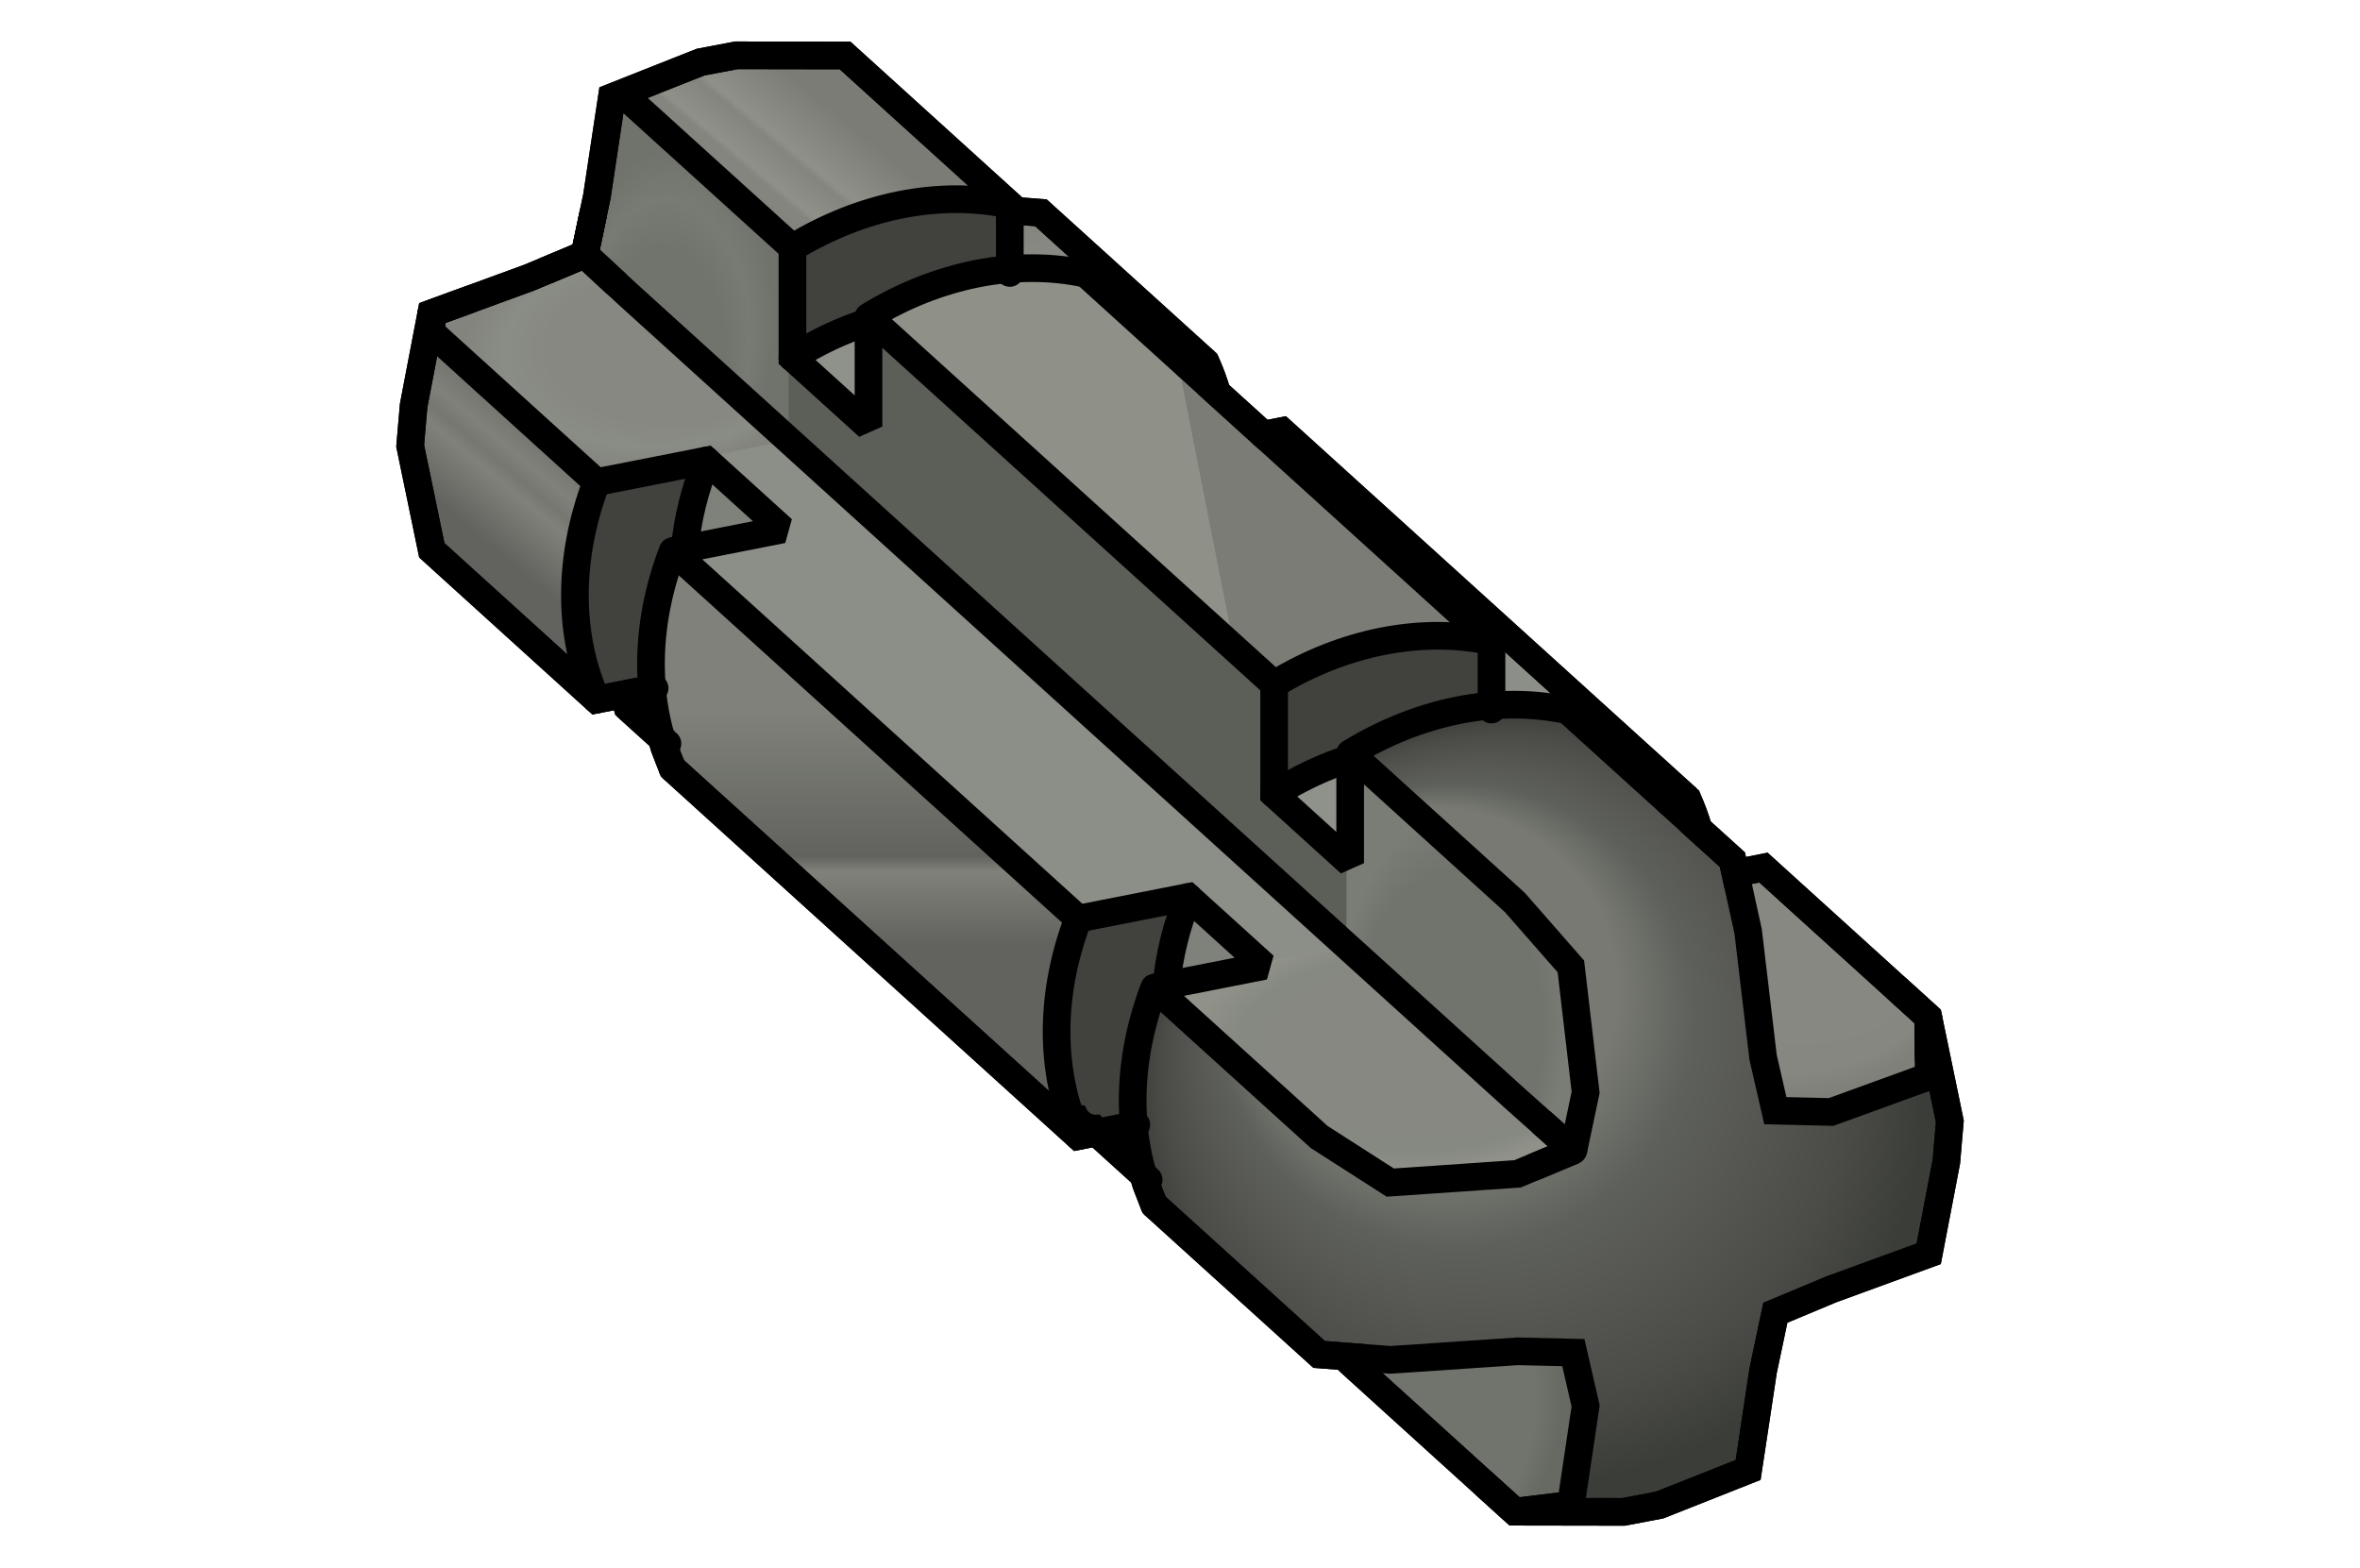
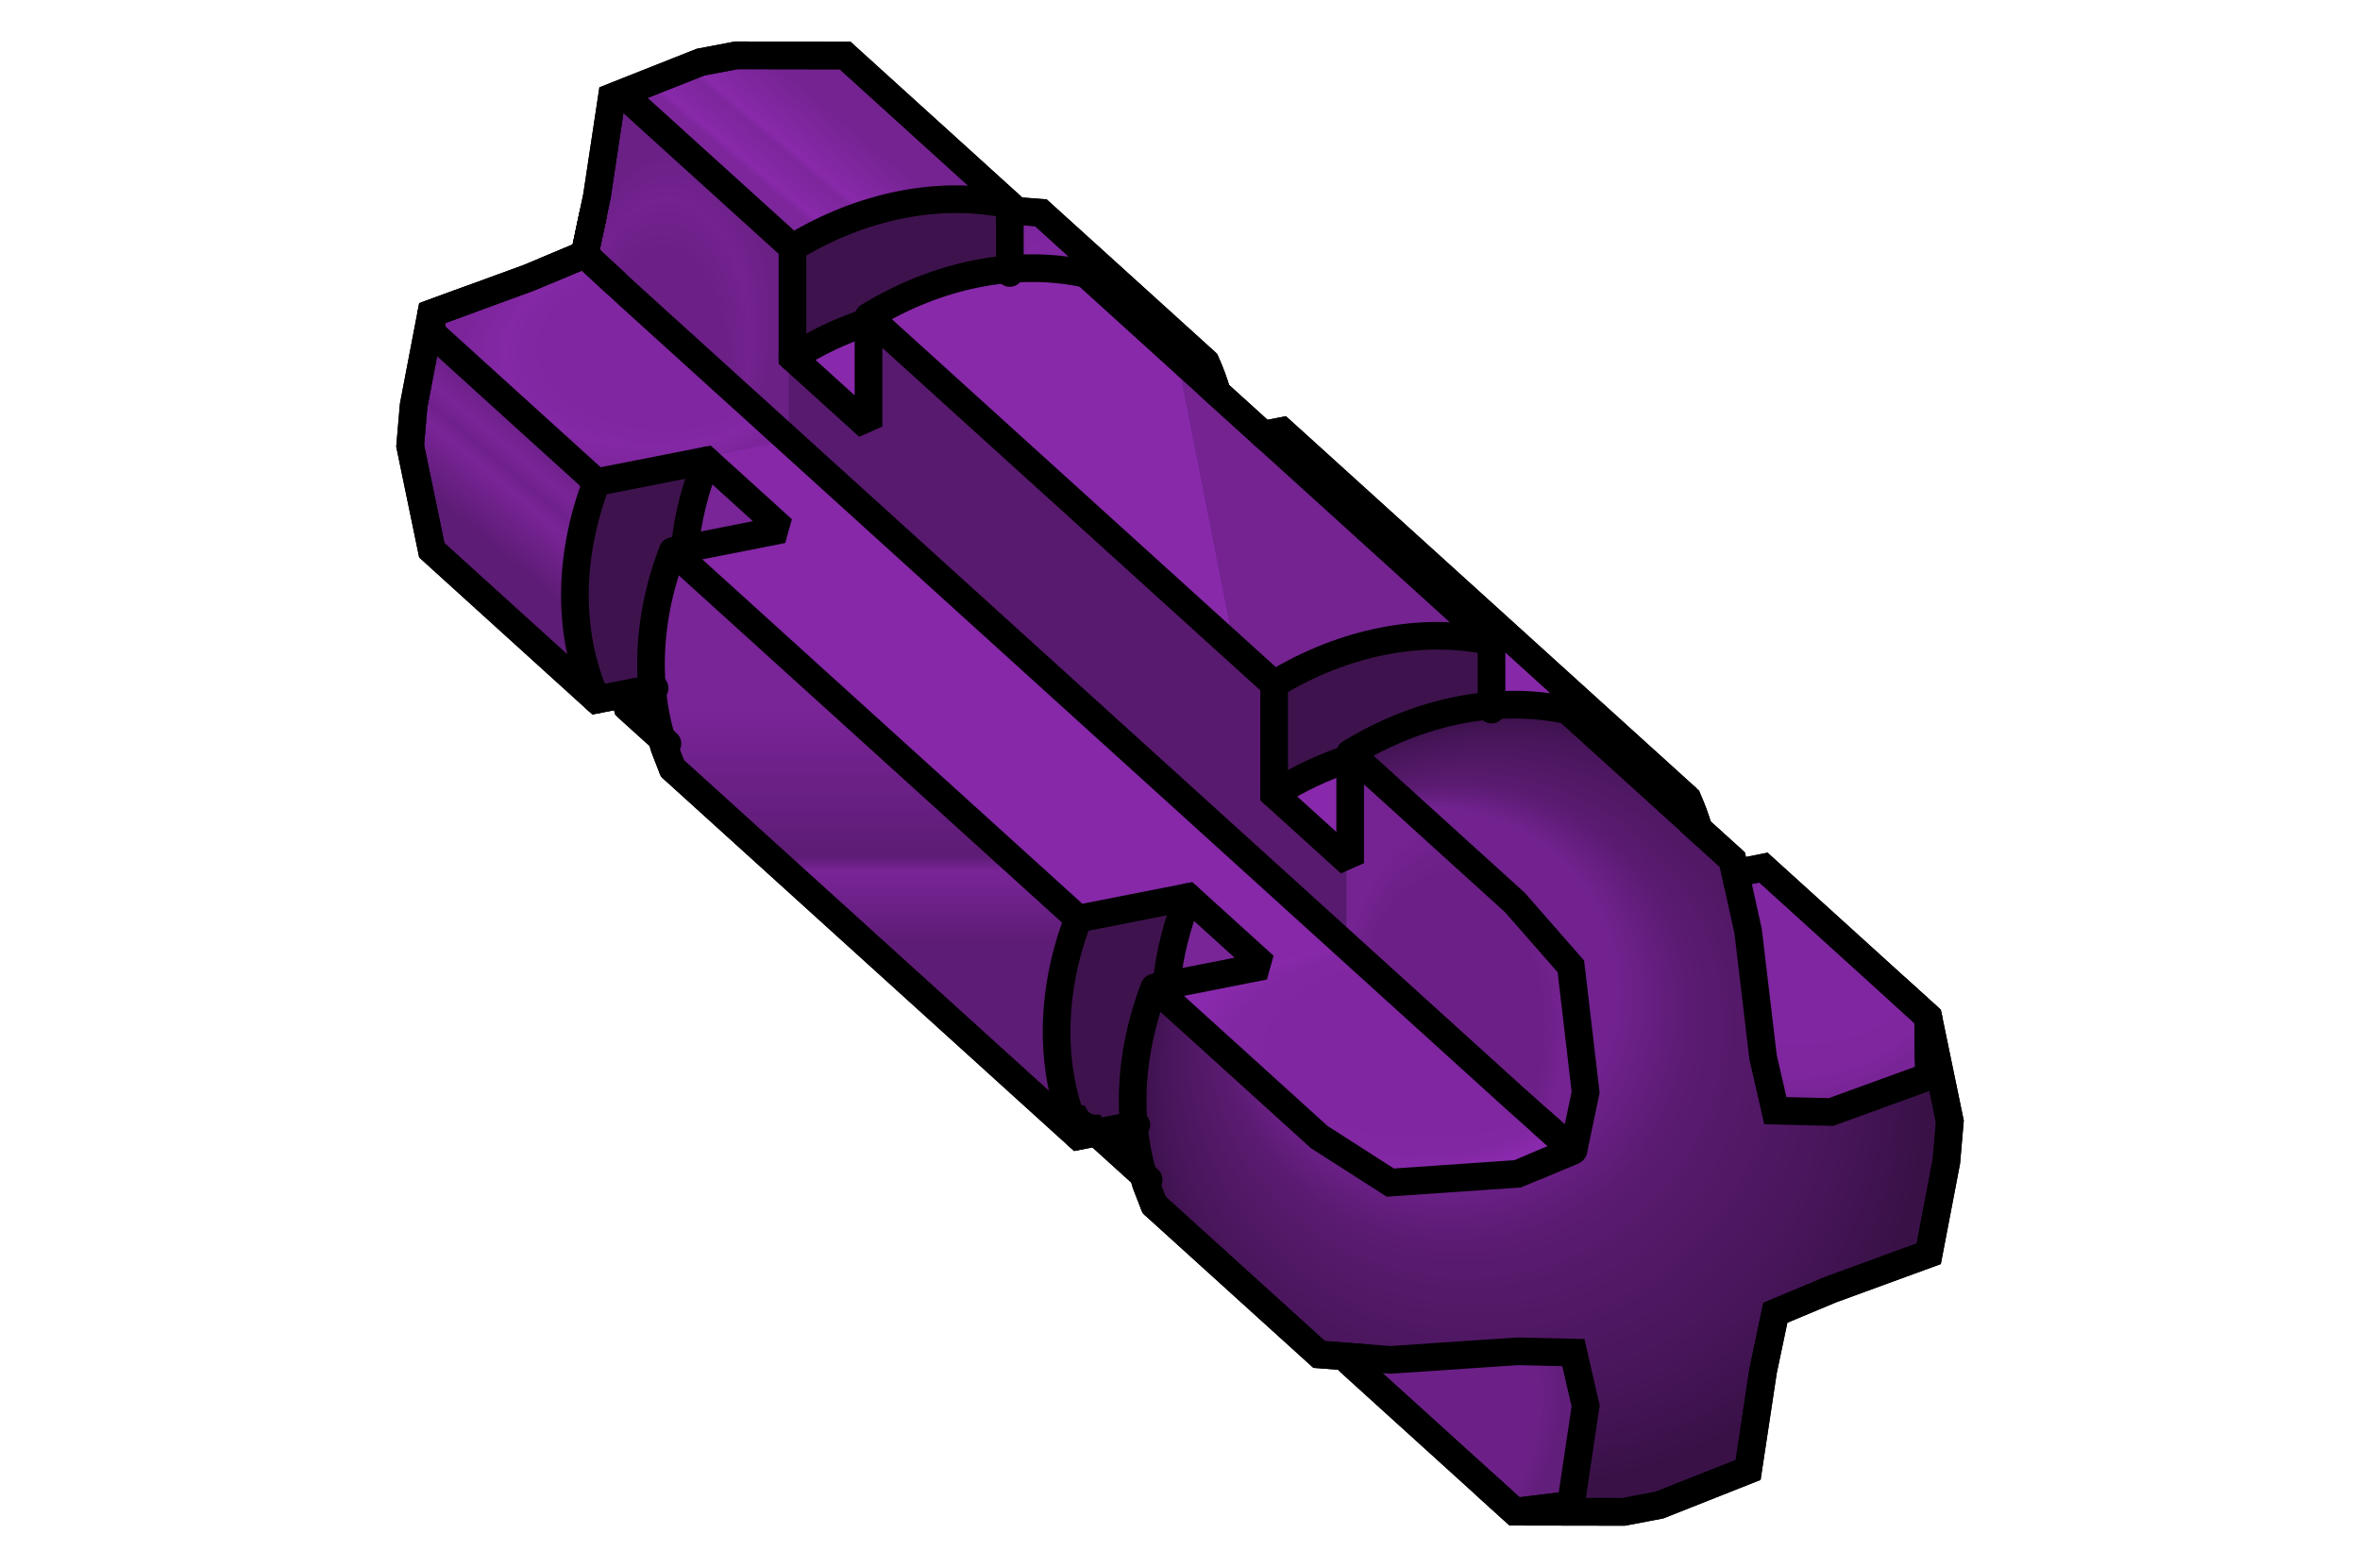
<svg xmlns="http://www.w3.org/2000/svg" viewBox="0 0 256 170" preserveAspectRatio="xMidYMid meet">
  <defs>
    <radialGradient id="g0" gradientUnits="userSpaceOnUse" cx="0" cy="0" r="1" fx="-0.195" fy="0.672" gradientTransform="matrix(15.94 0 0 30.71 74.69 71.23)">
-       <stop offset="0.0%" stop-color="#71736d" />
-       <stop offset="43.8%" stop-color="#71736d" />
-       <stop offset="56.2%" stop-color="#6e706a" />
-       <stop offset="68.8%" stop-color="#6c6e68" />
-       <stop offset="81.2%" stop-color="#5f615c" />
-       <stop offset="100.0%" stop-color="#5f615c" />
+       <stop offset="0.0%" stop-color="#6c2087" />
+       <stop offset="43.8%" stop-color="#6c2087" />
+       <stop offset="56.2%" stop-color="#692083" />
+       <stop offset="68.8%" stop-color="#671f81" />
+       <stop offset="81.2%" stop-color="#5b1b72" />
+       <stop offset="100.0%" stop-color="#5b1b72" />
    </radialGradient>
    <radialGradient id="g1" gradientUnits="userSpaceOnUse" cx="0" cy="0" r="1" fx="0.692" fy="-0.107" gradientTransform="matrix(30.95 0 0 14.28 108.06 32.98)">
-       <stop offset="0.0%" stop-color="#868881" />
-       <stop offset="31.2%" stop-color="#868881" />
-       <stop offset="43.8%" stop-color="#868881" />
-       <stop offset="68.8%" stop-color="#82847d" />
-       <stop offset="81.2%" stop-color="#81837c" />
-       <stop offset="93.8%" stop-color="#787a73" />
-       <stop offset="100.0%" stop-color="#787a73" />
+       <stop offset="0.0%" stop-color="#7f26a0" />
+       <stop offset="31.2%" stop-color="#7f26a0" />
+       <stop offset="43.8%" stop-color="#7f26a0" />
+       <stop offset="68.8%" stop-color="#7c259b" />
+       <stop offset="81.2%" stop-color="#7b259a" />
+       <stop offset="93.8%" stop-color="#72228f" />
+       <stop offset="100.0%" stop-color="#72228f" />
    </radialGradient>
    <radialGradient id="g2" gradientUnits="userSpaceOnUse" cx="0" cy="0" r="1" fx="0.607" fy="-0.348" gradientTransform="matrix(23.48 0 0 14.80 66.37 39.95)">
-       <stop offset="0.0%" stop-color="#868881" />
-       <stop offset="43.8%" stop-color="#868881" />
-       <stop offset="56.2%" stop-color="#868881" />
-       <stop offset="68.8%" stop-color="#8a8d85" />
-       <stop offset="81.2%" stop-color="#82847d" />
-       <stop offset="100.0%" stop-color="#82847d" />
+       <stop offset="0.0%" stop-color="#7f26a0" />
+       <stop offset="43.8%" stop-color="#7f26a0" />
+       <stop offset="56.2%" stop-color="#7f26a0" />
+       <stop offset="68.8%" stop-color="#8428a5" />
+       <stop offset="81.2%" stop-color="#7c259b" />
+       <stop offset="100.0%" stop-color="#7c259b" />
    </radialGradient>
    <radialGradient id="g3" gradientUnits="userSpaceOnUse" cx="0" cy="0" r="1" fx="-0.333" fy="0.616" gradientTransform="matrix(15.94 0 0 26.56 74.69 29.33)">
-       <stop offset="0.0%" stop-color="#71736d" />
-       <stop offset="43.8%" stop-color="#71736d" />
-       <stop offset="56.2%" stop-color="#787a74" />
-       <stop offset="68.8%" stop-color="#70726c" />
-       <stop offset="100.0%" stop-color="#70726c" />
+       <stop offset="0.0%" stop-color="#6c2087" />
+       <stop offset="43.8%" stop-color="#6c2087" />
+       <stop offset="56.2%" stop-color="#73228f" />
+       <stop offset="68.8%" stop-color="#6b2086" />
+       <stop offset="100.0%" stop-color="#6b2086" />
    </radialGradient>
    <linearGradient id="g4" gradientUnits="userSpaceOnUse" x1="88.18" y1="7.23" x2="46.51" y2="57.14">
-       <stop offset="0.0%" stop-color="#7a7c75" />
-       <stop offset="3.4%" stop-color="#7a7c75" />
-       <stop offset="12.9%" stop-color="#8f9189" />
-       <stop offset="14.0%" stop-color="#83857e" />
-       <stop offset="19.2%" stop-color="#8f9189" />
-       <stop offset="20.2%" stop-color="#83857e" />
-       <stop offset="77.8%" stop-color="#757770" />
-       <stop offset="81.4%" stop-color="#7f817a" />
-       <stop offset="84.2%" stop-color="#757770" />
-       <stop offset="86.5%" stop-color="#7f817a" />
-       <stop offset="95.8%" stop-color="#62635e" />
-       <stop offset="100.0%" stop-color="#62635e" />
+       <stop offset="0.0%" stop-color="#742391" />
+       <stop offset="3.4%" stop-color="#742391" />
+       <stop offset="12.9%" stop-color="#8829aa" />
+       <stop offset="14.0%" stop-color="#7d269c" />
+       <stop offset="19.2%" stop-color="#8829aa" />
+       <stop offset="20.2%" stop-color="#7d269c" />
+       <stop offset="77.8%" stop-color="#6f218b" />
+       <stop offset="81.4%" stop-color="#792497" />
+       <stop offset="84.2%" stop-color="#6f218b" />
+       <stop offset="86.5%" stop-color="#792497" />
+       <stop offset="95.8%" stop-color="#5d1c75" />
+       <stop offset="100.0%" stop-color="#5d1c75" />
    </linearGradient>
    <linearGradient id="g6" gradientUnits="userSpaceOnUse" x1="79.52" y1="59.03" x2="79.52" y2="72.26">
-       <stop offset="0.0%" stop-color="#7f827a" />
-       <stop offset="12.1%" stop-color="#7f827a" />
-       <stop offset="90.4%" stop-color="#61635d" />
-       <stop offset="100.0%" stop-color="#61635d" />
+       <stop offset="0.0%" stop-color="#792598" />
+       <stop offset="12.1%" stop-color="#792598" />
+       <stop offset="90.4%" stop-color="#5c1c74" />
+       <stop offset="100.0%" stop-color="#5c1c74" />
    </linearGradient>
    <linearGradient id="g8" gradientUnits="userSpaceOnUse" x1="110.75" y1="37.22" x2="92.85" y2="40.75">
-       <stop offset="0.0%" stop-color="#797b74" />
-       <stop offset="33.2%" stop-color="#797b74" />
-       <stop offset="65.0%" stop-color="#8f928a" />
-       <stop offset="100.0%" stop-color="#8f928a" />
+       <stop offset="0.0%" stop-color="#732390" />
+       <stop offset="33.2%" stop-color="#732390" />
+       <stop offset="65.0%" stop-color="#8829ab" />
+       <stop offset="100.0%" stop-color="#8829ab" />
    </linearGradient>
    <linearGradient id="g10" gradientUnits="userSpaceOnUse" x1="137.80" y1="48.86" x2="114.26" y2="53.50">
-       <stop offset="0.0%" stop-color="#7a7c75" />
-       <stop offset="33.2%" stop-color="#7a7c75" />
-       <stop offset="33.4%" stop-color="#8f9189" />
-       <stop offset="100.0%" stop-color="#8f9189" />
+       <stop offset="0.0%" stop-color="#742391" />
+       <stop offset="33.2%" stop-color="#742391" />
+       <stop offset="33.4%" stop-color="#8829aa" />
+       <stop offset="100.0%" stop-color="#8829aa" />
    </linearGradient>
    <linearGradient id="g11" gradientUnits="userSpaceOnUse" x1="93.79" y1="102.40" x2="93.79" y2="77.16">
-       <stop offset="0.0%" stop-color="#62635e" />
-       <stop offset="31.2%" stop-color="#7f817a" />
-       <stop offset="37.7%" stop-color="#62635e" />
-       <stop offset="100.0%" stop-color="#7f817a" />
+       <stop offset="0.0%" stop-color="#5d1c75" />
+       <stop offset="31.2%" stop-color="#792497" />
+       <stop offset="37.7%" stop-color="#5d1c75" />
+       <stop offset="100.0%" stop-color="#792497" />
    </linearGradient>
    <linearGradient id="g13" gradientUnits="userSpaceOnUse" x1="131.77" y1="106.38" x2="131.77" y2="119.62">
-       <stop offset="0.0%" stop-color="#7f827a" />
-       <stop offset="12.1%" stop-color="#7f827a" />
-       <stop offset="90.4%" stop-color="#61635d" />
-       <stop offset="100.0%" stop-color="#61635d" />
+       <stop offset="0.0%" stop-color="#792598" />
+       <stop offset="12.1%" stop-color="#792598" />
+       <stop offset="90.4%" stop-color="#5c1c74" />
+       <stop offset="100.0%" stop-color="#5c1c74" />
    </linearGradient>
    <linearGradient id="g14" gradientUnits="userSpaceOnUse" x1="163.00" y1="84.58" x2="145.10" y2="88.11">
-       <stop offset="0.0%" stop-color="#797b74" />
-       <stop offset="33.2%" stop-color="#797b74" />
-       <stop offset="65.0%" stop-color="#8f928a" />
-       <stop offset="100.0%" stop-color="#8f928a" />
+       <stop offset="0.0%" stop-color="#732390" />
+       <stop offset="33.2%" stop-color="#732390" />
+       <stop offset="65.0%" stop-color="#8829ab" />
+       <stop offset="100.0%" stop-color="#8829ab" />
    </linearGradient>
    <radialGradient id="g15" gradientUnits="userSpaceOnUse" cx="0" cy="0" r="1" fx="-0.372" fy="0.593" gradientTransform="matrix(18.06 0 0 26.48 159.23 145.26)">
-       <stop offset="0.0%" stop-color="#71736d" />
-       <stop offset="31.2%" stop-color="#71736d" />
-       <stop offset="43.8%" stop-color="#71736d" />
-       <stop offset="56.2%" stop-color="#71736d" />
-       <stop offset="68.8%" stop-color="#676963" />
-       <stop offset="100.0%" stop-color="#676963" />
+       <stop offset="0.0%" stop-color="#6c2087" />
+       <stop offset="31.2%" stop-color="#6c2087" />
+       <stop offset="43.8%" stop-color="#6c2087" />
+       <stop offset="56.2%" stop-color="#6c2087" />
+       <stop offset="68.8%" stop-color="#621e7b" />
+       <stop offset="100.0%" stop-color="#621e7b" />
    </radialGradient>
    <radialGradient id="g16" gradientUnits="userSpaceOnUse" cx="0" cy="0" r="1" fx="0.540" fy="-0.445" gradientTransform="matrix(24.02 0 0 16.25 189.63 107.37)">
-       <stop offset="0.0%" stop-color="#868881" />
-       <stop offset="31.2%" stop-color="#868881" />
-       <stop offset="43.8%" stop-color="#868881" />
-       <stop offset="68.8%" stop-color="#858780" />
-       <stop offset="81.2%" stop-color="#7e8079" />
-       <stop offset="100.0%" stop-color="#7e8079" />
+       <stop offset="0.0%" stop-color="#7f26a0" />
+       <stop offset="31.2%" stop-color="#7f26a0" />
+       <stop offset="43.8%" stop-color="#7f26a0" />
+       <stop offset="68.8%" stop-color="#7f269f" />
+       <stop offset="81.2%" stop-color="#782496" />
+       <stop offset="100.0%" stop-color="#782496" />
    </radialGradient>
    <radialGradient id="g17" gradientUnits="userSpaceOnUse" cx="0" cy="0" r="1" fx="-0.460" fy="-0.528" gradientTransform="matrix(45.59 0 0 44.73 167.19 120.52)">
-       <stop offset="0.0%" stop-color="#777972" />
-       <stop offset="43.8%" stop-color="#777972" />
-       <stop offset="56.2%" stop-color="#5e605b" />
-       <stop offset="68.8%" stop-color="#555651" />
-       <stop offset="81.2%" stop-color="#4b4c48" />
-       <stop offset="93.8%" stop-color="#3b3d39" />
-       <stop offset="100.0%" stop-color="#3b3d39" />
+       <stop offset="0.0%" stop-color="#71228e" />
+       <stop offset="43.8%" stop-color="#71228e" />
+       <stop offset="56.2%" stop-color="#5a1b71" />
+       <stop offset="68.8%" stop-color="#511865" />
+       <stop offset="81.2%" stop-color="#471559" />
+       <stop offset="93.8%" stop-color="#391147" />
+       <stop offset="100.0%" stop-color="#391147" />
    </radialGradient>
    <radialGradient id="g18" gradientUnits="userSpaceOnUse" cx="0" cy="0" r="1" fx="0.625" fy="-0.316" gradientTransform="matrix(28.08 0 0 15.65 147.94 115.61)">
-       <stop offset="0.0%" stop-color="#868881" />
-       <stop offset="31.2%" stop-color="#868881" />
-       <stop offset="56.2%" stop-color="#868881" />
-       <stop offset="68.8%" stop-color="#868981" />
-       <stop offset="81.2%" stop-color="#90928a" />
-       <stop offset="100.0%" stop-color="#90928a" />
+       <stop offset="0.0%" stop-color="#7f26a0" />
+       <stop offset="31.2%" stop-color="#7f26a0" />
+       <stop offset="56.2%" stop-color="#7f26a0" />
+       <stop offset="68.8%" stop-color="#8027a1" />
+       <stop offset="81.2%" stop-color="#8929ac" />
+       <stop offset="100.0%" stop-color="#8929ac" />
    </radialGradient>
    <radialGradient id="g19" gradientUnits="userSpaceOnUse" cx="0" cy="0" r="1" fx="-0.260" fy="0.650" gradientTransform="matrix(18.06 0 0 30.48 159.23 103.25)">
-       <stop offset="0.0%" stop-color="#71736d" />
-       <stop offset="31.2%" stop-color="#71736d" />
-       <stop offset="56.2%" stop-color="#71736d" />
-       <stop offset="68.8%" stop-color="#7a7d76" />
-       <stop offset="100.0%" stop-color="#7a7d76" />
+       <stop offset="0.0%" stop-color="#6c2087" />
+       <stop offset="31.2%" stop-color="#6c2087" />
+       <stop offset="56.2%" stop-color="#6c2087" />
+       <stop offset="68.8%" stop-color="#752392" />
+       <stop offset="100.0%" stop-color="#752392" />
    </radialGradient>
  </defs>
  <g stroke-linejoin="round">
    <path d="M 70.74 74.70 L 68.08 75.23 L 67.76 75.29 L 68.08 76.75 L 71.75 80.07 A 34.02 27.94 132.19 0 1 70.74 74.70 Z" fill="url(#g0)" fill-rule="evenodd" stroke="url(#g0)" stroke-width="0.8" />
    <path d="M 109.55 22.82 L 109.55 23.74 L 109.55 29.20 A 34.02 27.94 132.19 0 1 117.80 29.70 L 128.80 39.67 L 130.79 39.28 L 112.91 23.08 L 109.55 22.82 Z" fill="url(#g1)" fill-rule="evenodd" stroke="url(#g1)" stroke-width="0.8" />
    <path d="M 46.78 34.00 L 46.84 36.10 L 64.71 52.30 L 76.64 49.95 L 85.95 48.11 L 68.08 31.91 L 63.42 27.60 L 57.37 30.13 L 46.78 34.00 Z" fill="url(#g2)" fill-rule="evenodd" stroke="url(#g2)" stroke-width="0.8" />
    <path d="M 66.37 10.55 L 64.75 21.29 L 63.42 27.60 L 68.08 31.91 L 85.95 48.11 L 85.95 38.80 L 85.95 26.87 L 68.08 10.67 L 66.37 10.55 Z" fill="url(#g3)" fill-rule="evenodd" stroke="url(#g3)" stroke-width="0.8" />
    <path d="M 109.55 22.22 L 91.67 6.02 L 79.88 6.00 L 75.99 6.74 L 66.37 10.55 L 68.08 10.67 L 85.95 26.87 A 34.02 27.94 132.19 0 1 109.55 22.22 Z M 64.71 52.30 L 46.84 36.10 L 46.78 34.00 L 44.87 43.99 L 44.49 48.36 L 46.84 59.69 L 64.71 75.89 A 34.02 27.94 132.19 0 1 64.71 52.30 Z" fill="url(#g4)" fill-rule="evenodd" stroke="url(#g4)" stroke-width="0.8" />
-     <path d="M 109.55 29.19 L 109.55 22.22 A 34.02 27.94 132.19 0 0 85.95 26.87 L 85.95 38.80 A 32.35 26.57 132.19 0 1 94.20 34.91 L 94.20 34.35 A 34.02 27.94 132.19 0 1 109.55 29.19 Z M 64.71 75.89 L 70.74 74.70 A 34.02 27.94 132.19 0 1 72.96 59.78 L 74.28 59.52 A 32.35 26.57 132.19 0 1 76.64 49.95 L 64.71 52.30 A 34.02 27.94 132.19 0 0 64.71 75.89 Z" fill="#41423e" fill-rule="evenodd" stroke="#41423e" stroke-width="0.8" />
+     <path d="M 109.55 29.19 L 109.55 22.22 A 34.02 27.94 132.19 0 0 85.95 26.87 L 85.95 38.80 A 32.35 26.57 132.19 0 1 94.20 34.91 L 94.20 34.35 A 34.02 27.94 132.19 0 1 109.55 29.19 Z M 64.71 75.89 L 70.74 74.70 A 34.02 27.94 132.19 0 1 72.96 59.78 L 74.28 59.52 A 32.35 26.57 132.19 0 1 76.64 49.95 L 64.71 52.30 A 34.02 27.94 132.19 0 0 64.71 75.89 Z" fill="#3e134d" fill-rule="evenodd" stroke="#3e134d" stroke-width="0.8" />
    <path d="M 74.28 59.52 L 74.30 59.51 L 74.30 59.51 L 79.15 58.56 L 84.89 57.43 L 76.64 49.95 A 32.35 26.57 132.19 0 0 74.28 59.52 Z" fill="url(#g6)" fill-rule="evenodd" stroke="url(#g6)" stroke-width="0.8" />
-     <path d="M 161.79 76.56 A 34.02 27.94 132.19 0 1 170.04 77.05 L 176.93 83.29 L 181.05 87.03 L 183.04 86.63 L 139.04 46.76 L 137.05 47.15 L 161.79 69.58 L 161.79 75.01 L 161.79 76.56 Z M 72.96 59.78 L 116.96 99.66 L 128.89 97.31 L 137.14 104.78 L 146.46 102.94 L 138.21 95.47 L 94.20 55.59 L 85.95 48.11 L 76.64 49.95 L 84.89 57.43 L 72.96 59.78 Z" fill="#8c8f87" fill-rule="evenodd" stroke="#8c8f87" stroke-width="0.8" />
+     <path d="M 161.79 76.56 A 34.02 27.94 132.19 0 1 170.04 77.05 L 176.93 83.29 L 181.05 87.03 L 183.04 86.63 L 139.04 46.76 L 137.05 47.15 L 161.79 69.58 L 161.79 75.01 L 161.79 76.56 Z M 72.96 59.78 L 116.96 99.66 L 128.89 97.31 L 137.14 104.78 L 146.46 102.94 L 138.21 95.47 L 94.20 55.59 L 85.95 48.11 L 76.64 49.95 L 84.89 57.43 L 72.96 59.78 Z" fill="#8628a8" fill-rule="evenodd" stroke="#8628a8" stroke-width="0.8" />
    <path d="M 85.95 38.80 L 94.20 46.27 L 94.20 34.93 L 94.20 34.91 A 32.35 26.57 132.19 0 0 85.95 38.80 Z" fill="url(#g8)" fill-rule="evenodd" stroke="url(#g8)" stroke-width="0.8" />
-     <path d="M 138.21 95.47 L 146.46 102.94 L 146.46 93.63 L 138.21 86.15 L 138.21 74.22 L 94.20 34.35 L 94.20 46.27 L 85.95 38.80 L 85.95 48.11 L 94.20 55.59 L 138.21 95.47 Z M 118.95 122.85 L 124.03 127.45 A 34.02 27.94 132.19 0 1 123.00 122.05 L 118.95 122.85 Z" fill="#5c5e58" fill-rule="evenodd" stroke="#5c5e58" stroke-width="0.8" />
+     <path d="M 138.21 95.47 L 146.46 102.94 L 146.46 93.63 L 138.21 86.15 L 138.21 74.22 L 94.20 34.35 L 94.20 46.27 L 85.95 38.80 L 85.95 48.11 L 94.20 55.59 L 138.21 95.47 Z M 118.95 122.85 L 124.03 127.45 A 34.02 27.94 132.19 0 1 123.00 122.05 L 118.95 122.85 Z" fill="#581a6e" fill-rule="evenodd" stroke="#581a6e" stroke-width="0.8" />
    <path d="M 94.20 34.35 L 138.21 74.22 A 34.02 27.94 132.19 0 1 161.79 69.58 L 131.97 42.55 A 34.02 27.94 132.19 0 0 130.79 39.28 L 128.80 39.67 L 117.80 29.70 A 34.02 27.94 132.19 0 0 94.20 34.35 Z" fill="url(#g10)" fill-rule="evenodd" stroke="url(#g10)" stroke-width="0.8" />
    <path d="M 72.96 83.37 L 116.96 123.24 A 34.02 27.94 132.19 0 1 116.96 99.66 L 72.96 59.78 A 34.02 27.94 132.19 0 0 72.96 83.37 Z" fill="url(#g11)" fill-rule="evenodd" stroke="url(#g11)" stroke-width="0.8" />
-     <path d="M 161.79 76.54 L 161.79 69.58 A 34.02 27.94 132.19 0 0 138.21 74.22 L 138.21 86.15 A 32.35 26.57 132.19 0 1 146.46 82.26 L 146.46 81.70 A 34.02 27.94 132.19 0 1 161.79 76.54 Z M 116.96 123.24 L 122.99 122.06 A 34.02 27.94 132.19 0 1 125.21 107.13 L 126.53 106.87 A 32.35 26.57 132.19 0 1 128.89 97.31 L 116.96 99.66 A 34.02 27.94 132.19 0 0 116.96 123.24 Z" fill="#41423e" fill-rule="evenodd" stroke="#41423e" stroke-width="0.8" />
+     <path d="M 161.79 76.54 L 161.79 69.58 A 34.02 27.94 132.19 0 0 138.21 74.22 L 138.21 86.15 A 32.35 26.57 132.19 0 1 146.46 82.26 L 146.46 81.70 A 34.02 27.94 132.19 0 1 161.79 76.54 Z M 116.96 123.24 L 122.99 122.06 A 34.02 27.94 132.19 0 1 125.21 107.13 L 126.53 106.87 A 32.35 26.57 132.19 0 1 128.89 97.31 L 116.96 99.66 A 34.02 27.94 132.19 0 0 116.96 123.24 Z" fill="#3e134d" fill-rule="evenodd" stroke="#3e134d" stroke-width="0.8" />
    <path d="M 126.53 106.87 L 126.55 106.87 L 131.40 105.91 L 137.14 104.78 L 128.89 97.31 A 32.35 26.57 132.19 0 0 126.53 106.87 Z" fill="url(#g13)" fill-rule="evenodd" stroke="url(#g13)" stroke-width="0.8" />
    <path d="M 138.21 86.15 L 146.46 93.63 L 146.46 82.29 L 146.46 82.26 A 32.35 26.57 132.19 0 0 138.21 86.15 Z" fill="url(#g14)" fill-rule="evenodd" stroke="url(#g14)" stroke-width="0.8" />
    <path d="M 167.40 146.64 L 165.47 146.60 L 164.62 146.58 L 164.33 146.59 L 156.29 147.14 L 156.29 147.14 L 150.81 147.51 L 146.46 147.18 L 146.46 147.78 L 164.33 163.98 L 170.40 163.24 L 172.00 152.51 L 170.67 146.72 L 167.40 146.64 Z" fill="url(#g15)" fill-rule="evenodd" stroke="url(#g15)" stroke-width="0.8" />
    <path d="M 189.63 101.04 L 190.03 104.43 L 191.15 113.86 L 191.25 114.69 L 191.29 114.86 L 191.70 116.66 L 192.58 120.48 L 198.63 120.62 L 209.22 116.77 L 209.16 110.31 L 191.29 94.11 L 188.24 94.71 L 189.63 101.04 Z" fill="url(#g16)" fill-rule="evenodd" stroke="url(#g16)" stroke-width="0.8" />
    <path d="M 125.21 130.72 L 143.09 146.92 L 150.81 147.51 L 164.62 146.58 L 170.67 146.72 L 172.00 152.51 L 170.40 163.24 L 164.33 163.98 L 176.12 164.00 L 180.01 163.26 L 189.63 159.45 L 191.25 148.71 L 192.58 142.40 L 198.63 139.87 L 209.22 136.00 L 211.13 126.01 L 211.51 121.64 L 209.16 110.31 L 209.22 116.77 L 198.63 120.62 L 192.58 120.48 L 191.25 114.69 L 189.63 101.04 L 187.92 93.25 L 184.22 89.90 A 34.02 27.94 132.19 0 0 183.04 86.63 L 181.05 87.03 L 170.04 77.05 A 34.02 27.94 132.19 0 0 146.46 81.70 L 164.33 97.90 L 170.40 104.83 L 172.00 118.49 L 170.67 124.80 L 164.62 127.33 L 150.81 128.28 L 143.09 123.33 L 125.21 107.13 A 34.02 27.94 132.19 0 0 125.21 130.72 Z" fill="url(#g17)" fill-rule="evenodd" stroke="url(#g17)" stroke-width="0.8" />
    <path d="M 143.09 123.33 L 150.81 128.28 L 164.62 127.33 L 170.67 124.80 L 164.33 119.14 L 146.46 102.94 L 125.21 107.13 L 143.09 123.33 Z" fill="url(#g18)" fill-rule="evenodd" stroke="url(#g18)" stroke-width="0.8" />
    <path d="M 146.46 102.94 L 164.33 119.14 L 170.67 124.80 L 172.00 118.49 L 170.40 104.83 L 164.33 97.90 L 146.46 81.70 L 146.46 102.94 Z" fill="url(#g19)" fill-rule="evenodd" stroke="url(#g19)" stroke-width="0.8" />
    <path d="M 117.80 120.89 L 117.70 120.78 L 117.61 120.67 L 117.53 120.54 L 117.47 120.41 L 117.42 120.28 L 117.45 120.37 L 117.61 120.83 L 117.77 121.29 L 117.87 121.54 L 119.13 121.29 L 118.99 121.31 L 118.84 121.32 L 118.70 121.31 L 118.56 121.29 L 118.42 121.25 L 118.28 121.20 L 118.15 121.14 L 118.02 121.07 L 117.90 120.98 L 117.80 120.89 Z" fill="#000000" fill-rule="evenodd" stroke="#000000" stroke-width="0.8" />
  </g>
  <defs>
    <clipPath id="sclip">
      <path d="M 70.62 81.50 L 71.69 84.24 L 116.51 124.86 L 118.50 124.47 L 122.71 128.28 L 122.87 128.85 L 123.94 131.60 L 142.46 148.38 L 145.10 148.58 L 163.75 165.48 L 176.26 165.50 L 180.43 164.71 L 190.98 160.53 L 192.73 148.98 L 193.89 143.48 L 199.18 141.27 L 210.53 137.12 L 212.62 126.21 L 213.02 121.55 L 210.53 109.53 L 191.74 92.49 L 189.39 92.95 L 189.28 92.46 L 185.57 89.10 L 185.54 89.00 L 185.38 88.49 L 185.20 87.98 L 185.02 87.49 L 184.82 86.99 L 184.62 86.50 L 184.48 86.17 L 184.41 85.85 L 184.28 85.74 L 181.42 79.20 L 179.05 80.16 L 179.51 81.41 L 139.49 45.14 L 137.50 45.53 L 133.32 41.75 L 133.29 41.65 L 133.13 41.13 L 132.95 40.63 L 132.77 40.13 L 132.57 39.64 L 132.37 39.15 L 132.03 38.38 L 113.54 21.62 L 110.89 21.42 L 92.25 4.52 L 79.73 4.50 L 75.57 5.29 L 65.02 9.47 L 63.27 21.02 L 62.11 26.52 L 56.82 28.73 L 45.47 32.88 L 43.38 43.79 L 42.98 48.45 L 45.47 60.47 L 64.26 77.51 L 66.61 77.05 L 66.72 77.54 L 70.46 80.92 Z" clip-rule="evenodd" />
    </clipPath>
  </defs>
  <g stroke="black" fill="none" stroke-linecap="round" clip-path="url(#sclip)">
    <path d="M 72.96 83.37 L 116.96 123.24 L 118.95 122.85 L 124.03 127.46 A 34.02 27.94 132.19 0 0 125.21 130.72 L 143.09 146.92 L 146.46 147.18 L 146.46 147.78 L 164.33 163.98 L 176.12 164.00 L 180.01 163.26 L 189.63 159.45 L 191.25 148.71 L 192.58 142.40 L 198.63 139.87 L 209.22 136.00 L 211.13 126.01 L 211.51 121.64 L 209.16 110.31 L 191.29 94.11 L 188.24 94.71 L 187.92 93.25 L 184.26 89.94 L 184.26 89.93 L 183.60 89.34 L 183.21 87.45 L 183.33 87.42 L 184.25 89.92 A 34.02 27.94 132.19 0 0 183.03 86.62 L 183.04 86.63 L 139.04 46.76 L 137.05 47.15 L 132.01 42.58 L 132.01 42.58 L 131.35 41.98 L 130.96 40.10 L 131.08 40.07 L 132.01 42.58 A 34.02 27.94 132.19 0 0 130.79 39.28 L 112.91 23.08 L 109.55 22.82 L 109.55 22.22 L 91.67 6.02 L 79.88 6.00 L 75.99 6.74 L 66.37 10.55 L 64.75 21.29 L 63.42 27.60 L 57.37 30.13 L 46.78 34.00 L 44.87 43.99 L 44.49 48.36 L 46.84 59.69 L 64.71 75.89 L 67.76 75.29 L 68.08 76.75 L 71.78 80.10 A 34.02 27.94 132.19 0 0 72.96 83.37 Z" stroke-width="3.00" stroke-linejoin="miter" stroke-miterlimit="5" />
    <path d="M 85.96 26.87 A 34.02 27.94 132.19 0 1 109.54 22.22" stroke-width="3.00" />
    <path d="M 85.96 38.80 A 32.35 26.57 132.19 0 1 94.21 34.91" stroke-width="3.00" />
    <path d="M 64.71 75.89 A 34.02 27.94 132.19 0 1 64.71 52.30" stroke-width="3.00" />
    <path d="M 74.28 59.52 A 32.35 26.57 132.19 0 1 76.64 49.95" stroke-width="3.00" />
    <path d="M 130.79 39.28 A 34.02 27.94 132.19 0 1 132.01 42.58" stroke-width="3.00" />
    <path d="M 94.21 34.35 A 34.02 27.94 132.19 0 1 117.79 29.70" stroke-width="3.00" />
    <path d="M 72.96 83.37 A 34.02 27.94 132.19 0 1 72.96 59.78" stroke-width="3.00" />
    <path d="M 138.21 74.22 A 34.02 27.94 132.19 0 1 161.79 69.58" stroke-width="3.00" />
    <path d="M 138.21 86.15 A 32.35 26.57 132.19 0 1 146.46 82.26" stroke-width="3.00" />
    <path d="M 116.96 123.24 A 34.02 27.94 132.19 0 1 116.96 99.65" stroke-width="3.00" />
    <path d="M 126.53 106.87 A 32.35 26.57 132.19 0 1 128.89 97.30" stroke-width="3.00" />
    <path d="M 183.04 86.63 A 34.02 27.94 132.19 0 1 184.26 89.94" stroke-width="3.00" />
    <path d="M 146.46 81.70 A 34.02 27.94 132.19 0 1 170.04 77.05" stroke-width="3.00" />
    <path d="M 125.21 130.72 A 34.02 27.94 132.19 0 1 125.21 107.13" stroke-width="3.00" />
    <path d="M 109.60 22.83 L 112.91 23.08 L 130.79 39.28 L 128.80 39.67" stroke-width="3.00" stroke-linejoin="miter" stroke-miterlimit="1.5" />
    <path d="M 137.05 47.15 L 139.04 46.76 L 183.04 86.63 L 181.05 87.02" stroke-width="3.00" stroke-linejoin="miter" stroke-miterlimit="1.5" />
    <path d="M 188.31 94.70 L 191.29 94.11 L 209.16 110.31" stroke-width="3.00" stroke-linejoin="miter" stroke-miterlimit="1.5" />
    <path d="M 63.42 27.60 L 64.75 21.29 L 66.37 10.55 L 75.99 6.74 L 79.88 6.00 L 91.67 6.02 L 109.54 22.22 L 109.54 29.61" stroke-width="3.00" stroke-linejoin="miter" stroke-miterlimit="1.5" />
    <path d="M 117.79 29.70 L 161.79 69.58 L 161.79 76.97" stroke-width="3.00" stroke-linejoin="miter" stroke-miterlimit="1.5" />
    <path d="M 170.04 77.05 L 187.92 93.25 L 189.63 101.04 L 191.25 114.69 L 192.58 120.48 L 198.63 120.62 L 209.22 116.77 L 209.16 110.31 L 211.51 121.64 L 211.13 126.01 L 209.22 136.00 L 198.63 139.87 L 192.58 142.40 L 191.25 148.71 L 189.63 159.45 L 180.01 163.26 L 176.12 164.00 L 164.33 163.98 L 170.40 163.24 L 172.00 152.51 L 170.67 146.72 L 164.62 146.58 L 150.81 147.51 L 143.09 146.92 L 125.21 130.72" stroke-width="3.00" stroke-linejoin="miter" stroke-miterlimit="1.5" />
    <path d="M 170.67 124.80 L 164.62 127.33 L 150.81 128.28 L 143.09 123.33 L 125.21 107.13 L 137.14 104.78 L 128.89 97.30 L 116.96 99.65 L 72.96 59.78 L 84.89 57.43 L 76.64 49.95 L 64.71 52.30 L 46.84 36.10 L 46.78 34.00 L 44.87 43.99 L 44.49 48.36 L 46.84 59.69 L 64.71 75.89 L 71.01 74.65" stroke-width="3.00" stroke-linejoin="miter" stroke-miterlimit="1.5" />
    <path d="M 72.96 83.37 L 116.96 123.24 L 123.26 122.00" stroke-width="3.00" stroke-linejoin="miter" stroke-miterlimit="1.5" />
    <path d="M 46.78 34.00 L 57.37 30.13 L 63.42 27.60 L 68.08 31.91 L 164.33 119.15 L 170.67 124.80 L 172.00 118.49 L 170.40 104.83 L 164.33 97.90 L 146.46 81.70 L 146.46 93.63 L 138.21 86.15 L 138.21 74.22 L 94.21 34.35 L 94.21 46.27 L 85.96 38.80 L 85.96 26.87 L 68.08 10.67" stroke-width="3.00" stroke-linejoin="miter" stroke-miterlimit="1.5" />
    <line x1="68.08" y1="76.75" x2="72.40" y2="80.66" stroke-width="3.00" />
    <line x1="118.96" y1="122.86" x2="124.60" y2="127.97" stroke-width="3.00" />
    <line x1="146.46" y1="147.78" x2="164.33" y2="163.98" stroke-width="3.00" />
    <path d="M 209.20 114.81 L 209.16 110.31 L 205.83 107.29" stroke-width="3.00" stroke-linejoin="miter" stroke-miterlimit="1.5" />
    <path d="M 161.00 160.96 L 164.33 163.98 L 168.80 163.44" stroke-width="3.00" stroke-linejoin="miter" stroke-miterlimit="1.5" />
    <path d="M 64.35 23.20 L 63.42 27.60 L 66.72 30.66" stroke-width="3.00" stroke-linejoin="miter" stroke-miterlimit="1.5" />
    <path d="M 59.27 29.34 L 63.42 27.60 L 64.35 23.20" stroke-width="3.00" stroke-linejoin="miter" stroke-miterlimit="1.5" />
    <path d="M 51.01 32.46 L 46.78 34.00 L 46.84 36.10" stroke-width="3.00" stroke-linejoin="miter" stroke-miterlimit="1.5" />
    <path d="M 166.52 126.54 L 170.67 124.80 L 167.31 121.81" stroke-width="3.00" stroke-linejoin="miter" stroke-miterlimit="1.5" />
  </g>
</svg>
